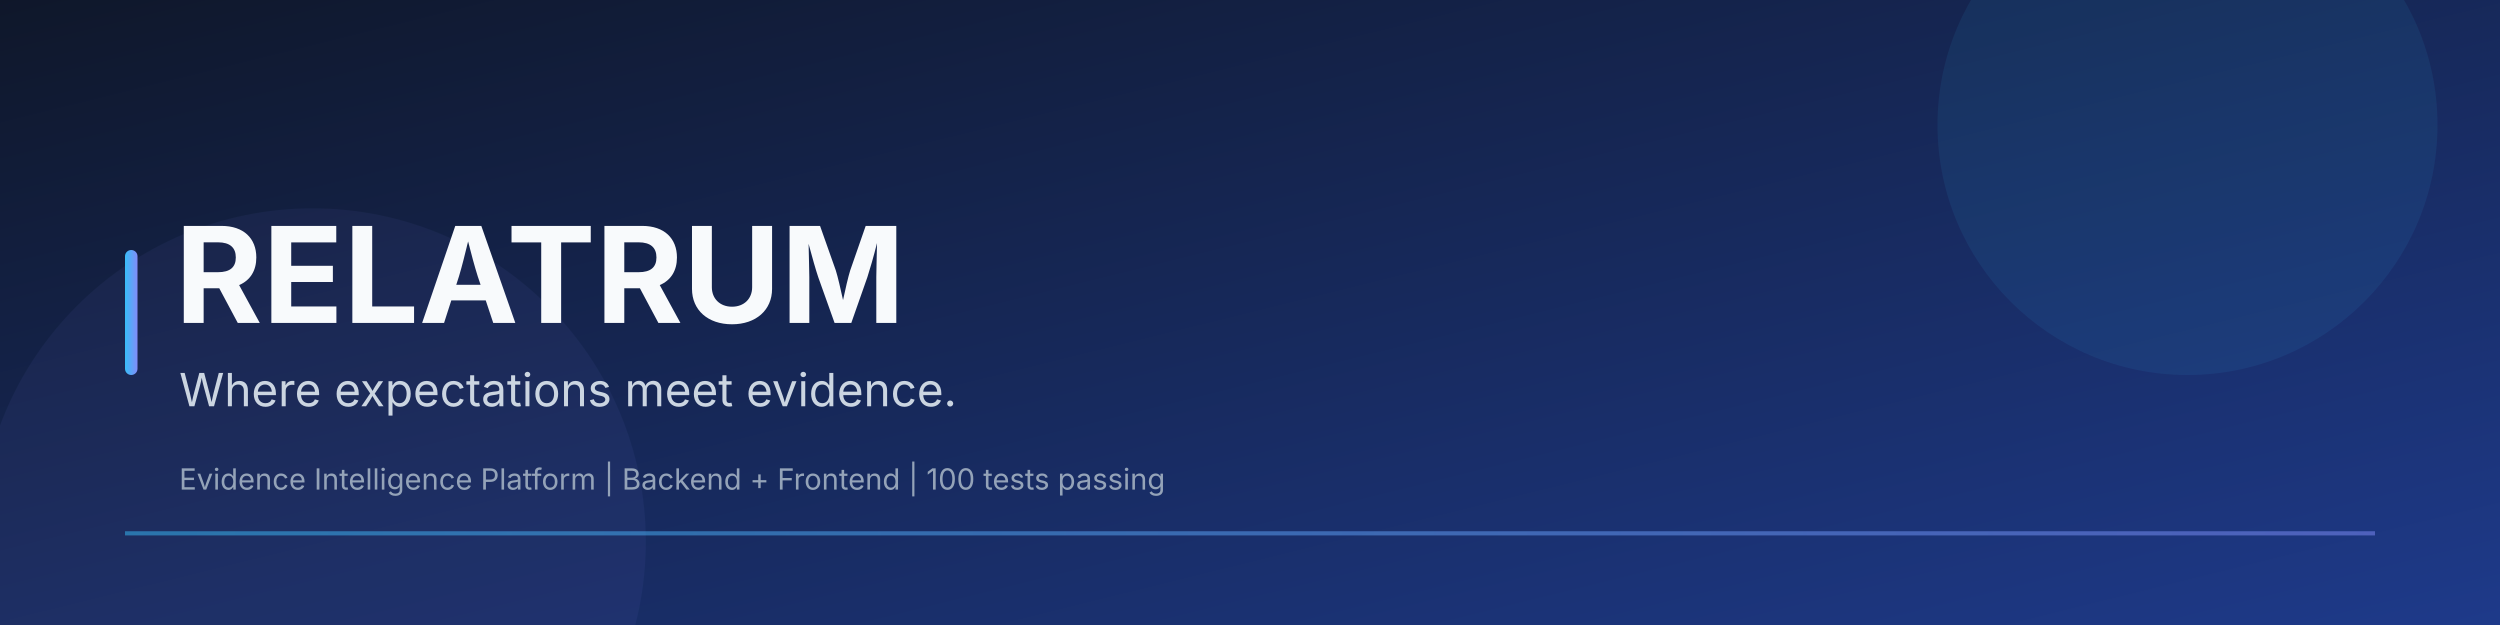
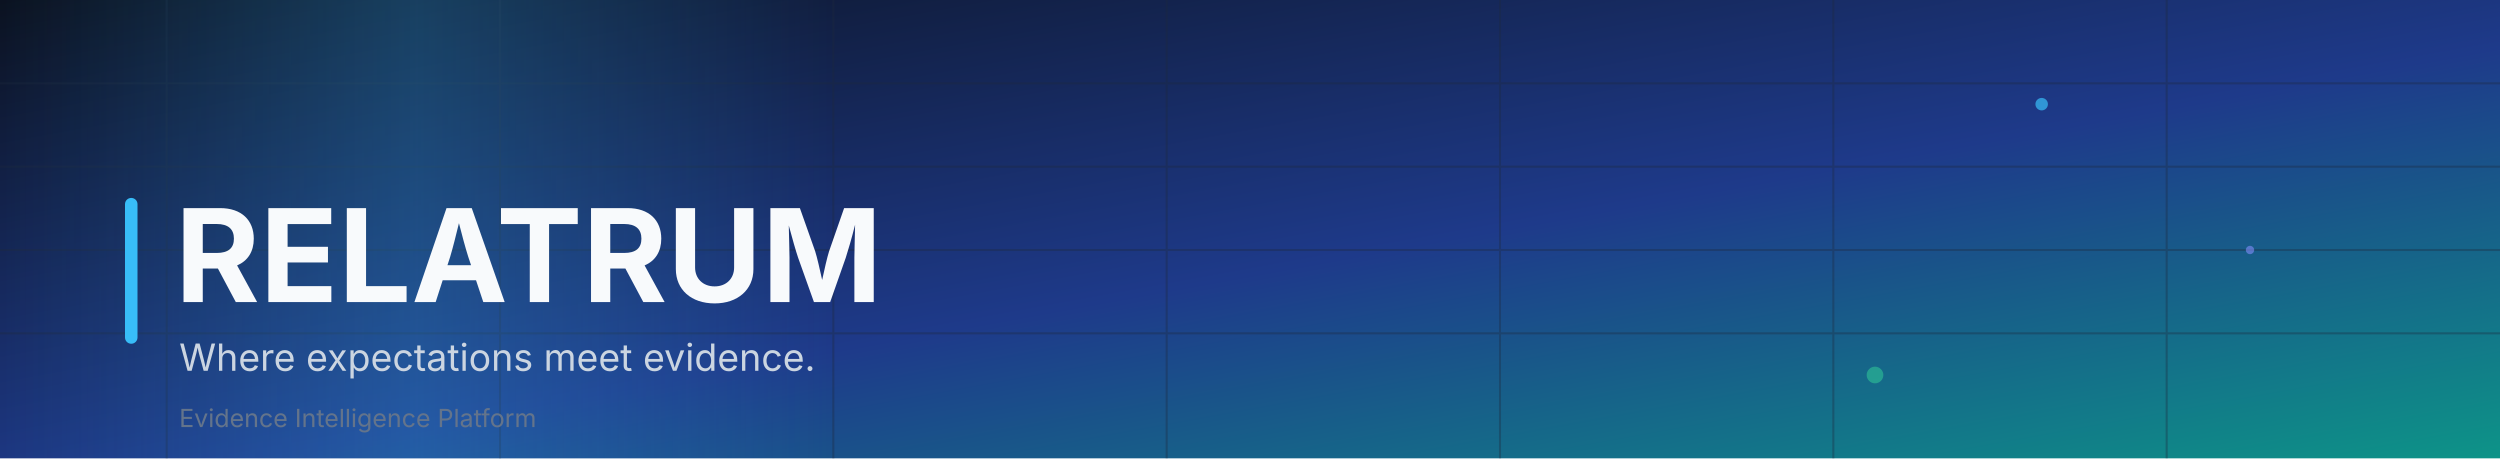
- <svg xmlns="http://www.w3.org/2000/svg" width="1200" height="300" viewBox="0 0 1200 300" role="img" aria-label="RELATRUM banner">
+ <svg xmlns="http://www.w3.org/2000/svg" width="1200" height="220" viewBox="0 0 1200 220" role="img" aria-label="RELATRUM banner">
  <defs>
    <linearGradient id="bg" x1="0" y1="0" x2="1" y2="1">
-       <stop offset="0%" stop-color="#0f172a" />
-       <stop offset="100%" stop-color="#1e3a8a" />
+       <stop offset="0%" stop-color="#0b1220" />
+       <stop offset="55%" stop-color="#1e3a8a" />
+       <stop offset="100%" stop-color="#0d9488" />
    </linearGradient>
-     <linearGradient id="accent" x1="0" y1="0" x2="1" y2="0">
-       <stop offset="0%" stop-color="#38bdf8" />
-       <stop offset="100%" stop-color="#818cf8" />
+     <linearGradient id="shine" x1="0" y1="0" x2="1" y2="0">
+       <stop offset="0%" stop-color="#38bdf8" stop-opacity="0" />
+       <stop offset="50%" stop-color="#38bdf8" stop-opacity="0.6" />
+       <stop offset="100%" stop-color="#38bdf8" stop-opacity="0" />
    </linearGradient>
+     <style>
+       .grid { stroke: #1e293b; stroke-width: 1; opacity: 0.35; }
+       .title { font-family: Segoe UI, Inter, Arial, sans-serif; font-size: 62px; font-weight: 700; fill: #f8fafc; }
+       .tag { font-family: Segoe UI, Inter, Arial, sans-serif; font-size: 18px; fill: #cbd5e1; }
+       .shine { animation: shine 4s linear infinite; }
+       .particle { animation: float 6s ease-in-out infinite; }
+       @keyframes shine { 0% { transform: translateX(-400px); } 100% { transform: translateX(1600px); } }
+       @keyframes float { 0%,100% { transform: translateY(0); } 50% { transform: translateY(-8px); } }
+       @media (prefers-reduced-motion: reduce) { .shine, .particle { animation: none; } }
+     </style>
  </defs>
-   <rect width="1200" height="300" fill="url(#bg)" />
-   <circle cx="1050" cy="60" r="120" fill="#38bdf8" opacity="0.08" />
-   <circle cx="150" cy="260" r="160" fill="#818cf8" opacity="0.06" />
-   <rect x="60" y="120" width="6" height="60" fill="url(#accent)" rx="3" />
-   <text x="84" y="155" font-family="Segoe UI, Inter, Arial, sans-serif" font-size="64" font-weight="700" fill="#f8fafc">RELATRUM</text>
-   <text x="86" y="195" font-family="Segoe UI, Inter, Arial, sans-serif" font-size="22" fill="#cbd5e1">Where expectations meet evidence.</text>
-   <text x="86" y="235" font-family="Segoe UI, Inter, Arial, sans-serif" font-size="14" fill="#94a3b8">Evidence Intelligence Platform  |  Backend + Frontend  |  100 tests passing</text>
-   <rect x="60" y="255" width="1080" height="2" fill="url(#accent)" opacity="0.5" />
+   <rect width="1200" height="220" fill="url(#bg)" />
+   <g class="grid">
+     <line x1="0" y1="40" x2="1200" y2="40" />
+     <line x1="0" y1="80" x2="1200" y2="80" />
+     <line x1="0" y1="120" x2="1200" y2="120" />
+     <line x1="0" y1="160" x2="1200" y2="160" />
+     <line x1="80" y1="0" x2="80" y2="220" />
+     <line x1="240" y1="0" x2="240" y2="220" />
+     <line x1="400" y1="0" x2="400" y2="220" />
+     <line x1="560" y1="0" x2="560" y2="220" />
+     <line x1="720" y1="0" x2="720" y2="220" />
+     <line x1="880" y1="0" x2="880" y2="220" />
+     <line x1="1040" y1="0" x2="1040" y2="220" />
+   </g>
+   <circle class="particle" cx="980" cy="50" r="3" fill="#38bdf8" opacity="0.7" />
+   <circle class="particle" cx="1080" cy="120" r="2" fill="#818cf8" opacity="0.6" style="animation-delay:1s" />
+   <circle class="particle" cx="900" cy="180" r="4" fill="#34d399" opacity="0.5" style="animation-delay:2s" />
+   <rect class="shine" x="0" y="0" width="400" height="220" fill="url(#shine)" opacity="0.4" />
+   <rect x="60" y="95" width="6" height="70" fill="#38bdf8" rx="3" />
+   <text class="title" x="84" y="145">RELATRUM</text>
+   <text class="tag" x="86" y="178">Where expectations meet evidence.</text>
+   <text x="86" y="205" font-family="Segoe UI, Inter, Arial, sans-serif" font-size="12" fill="#64748b">Evidence Intelligence Platform</text>
</svg>
